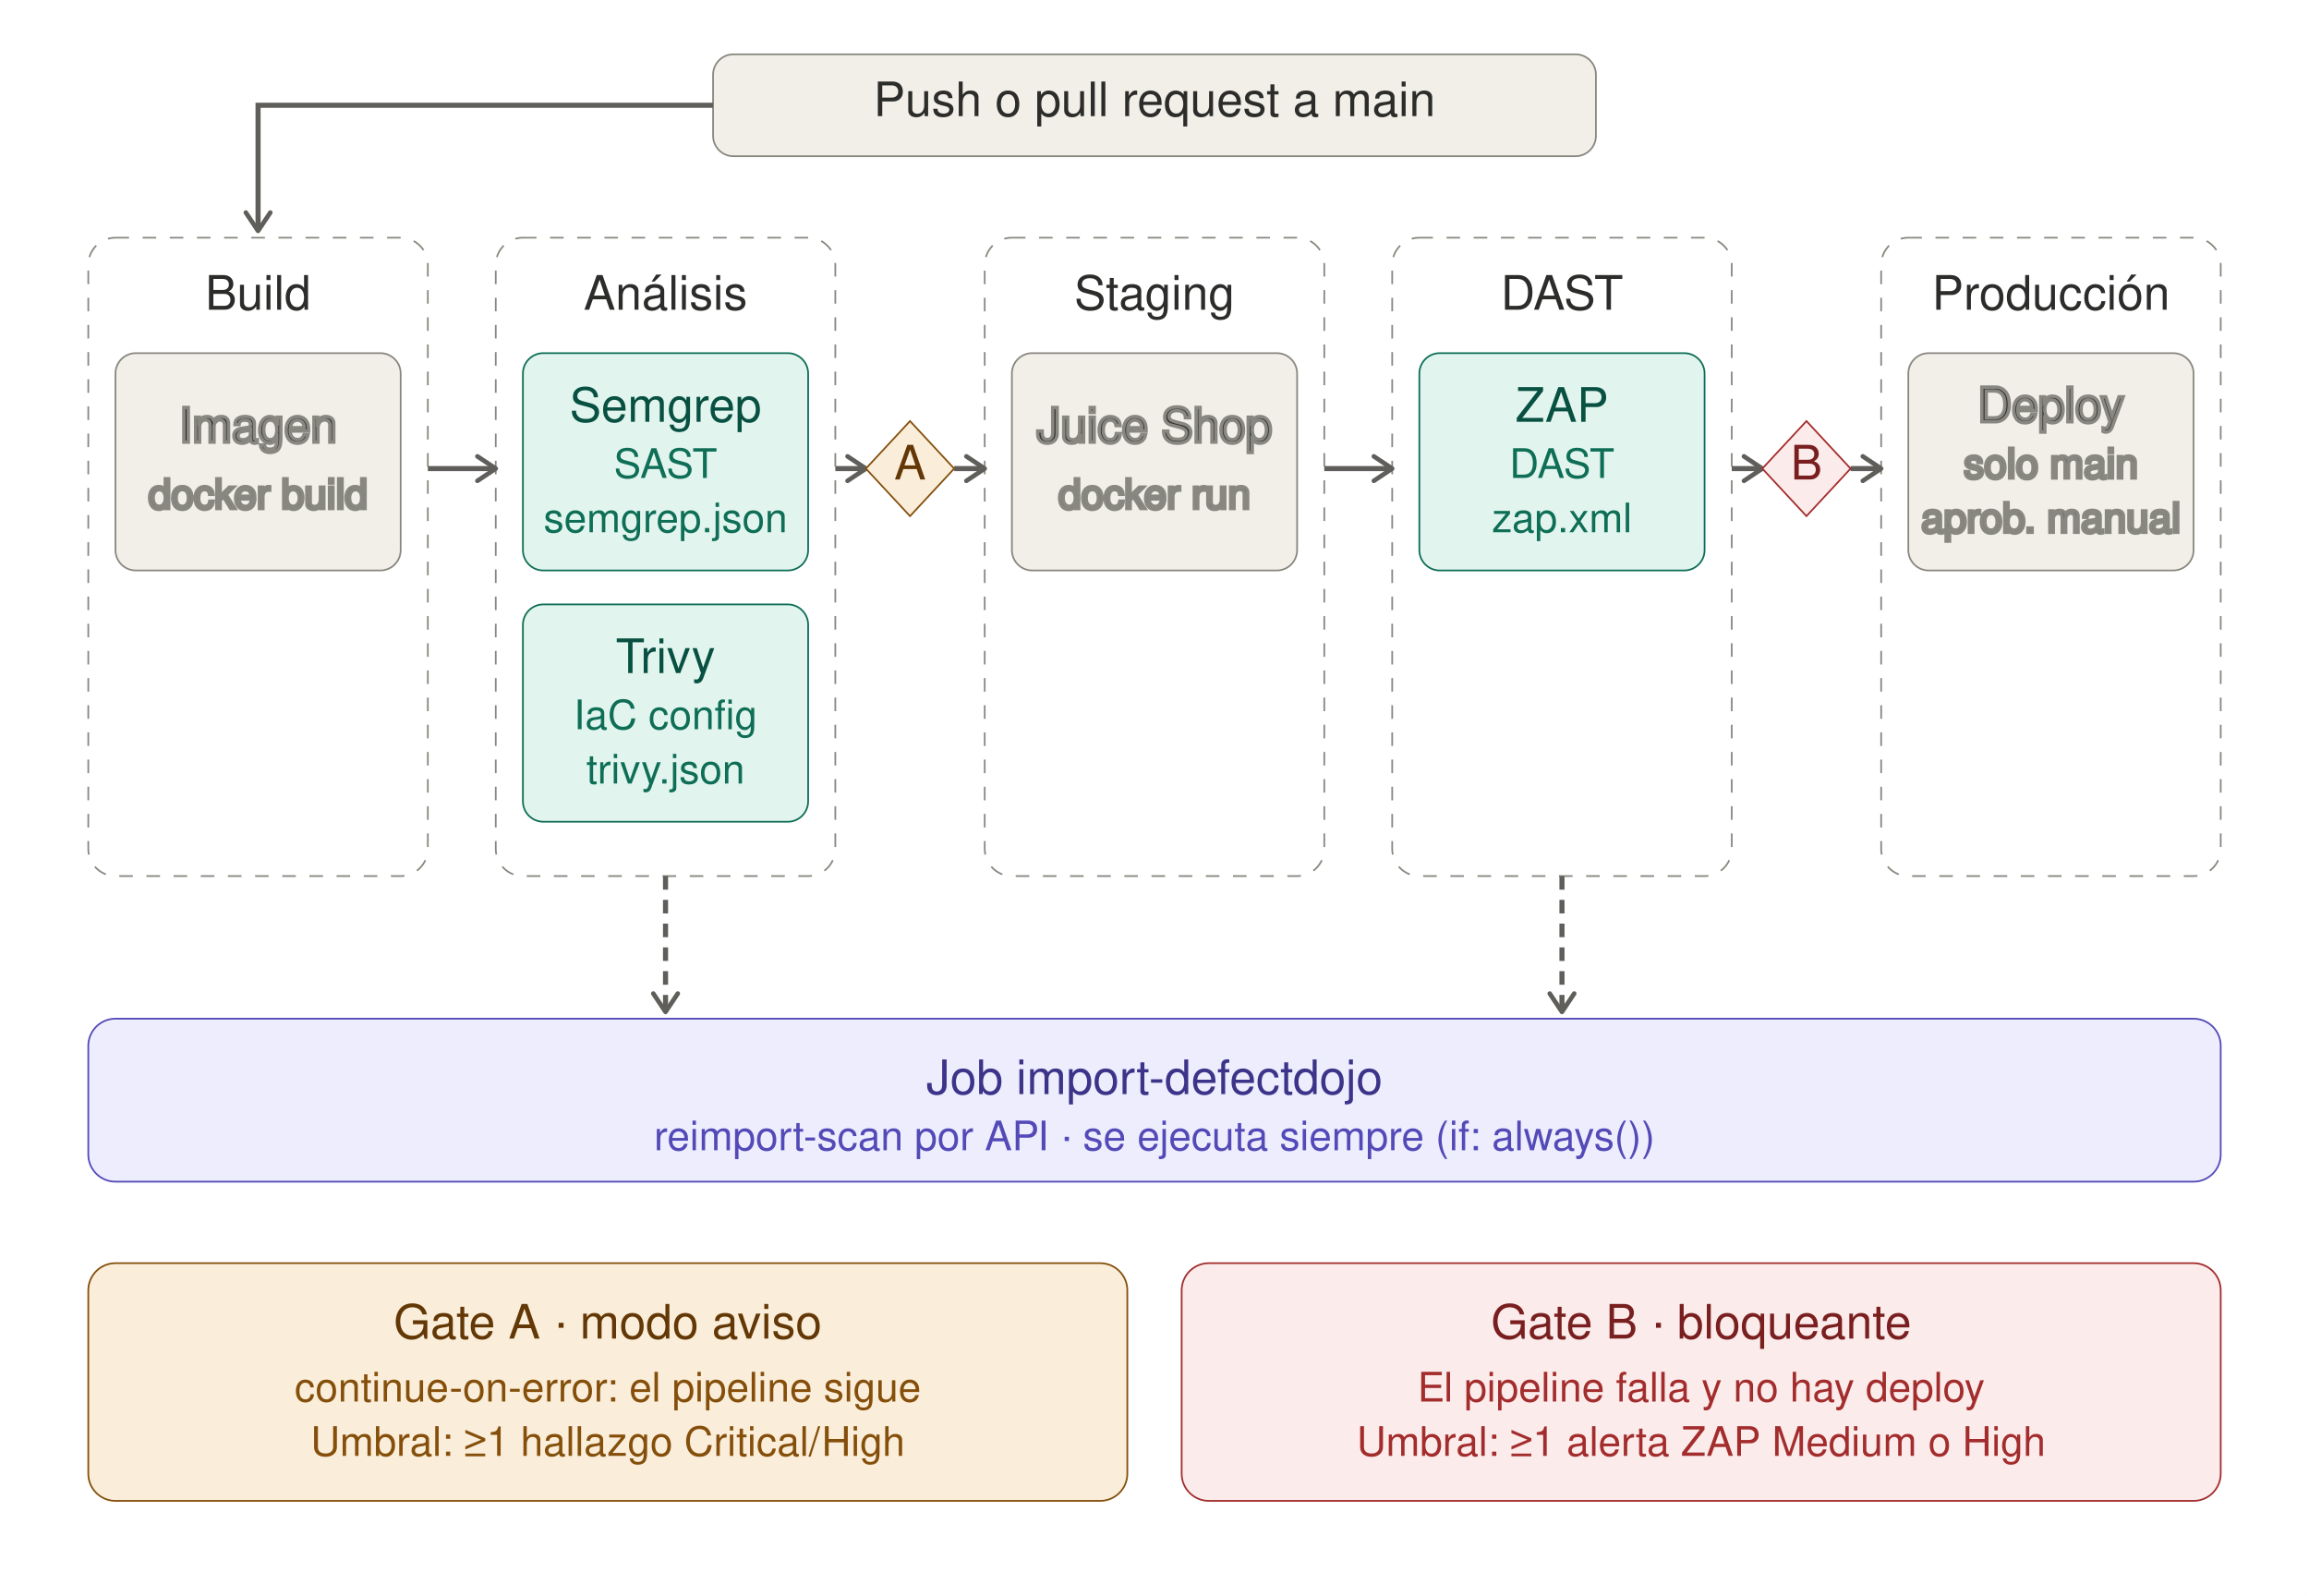
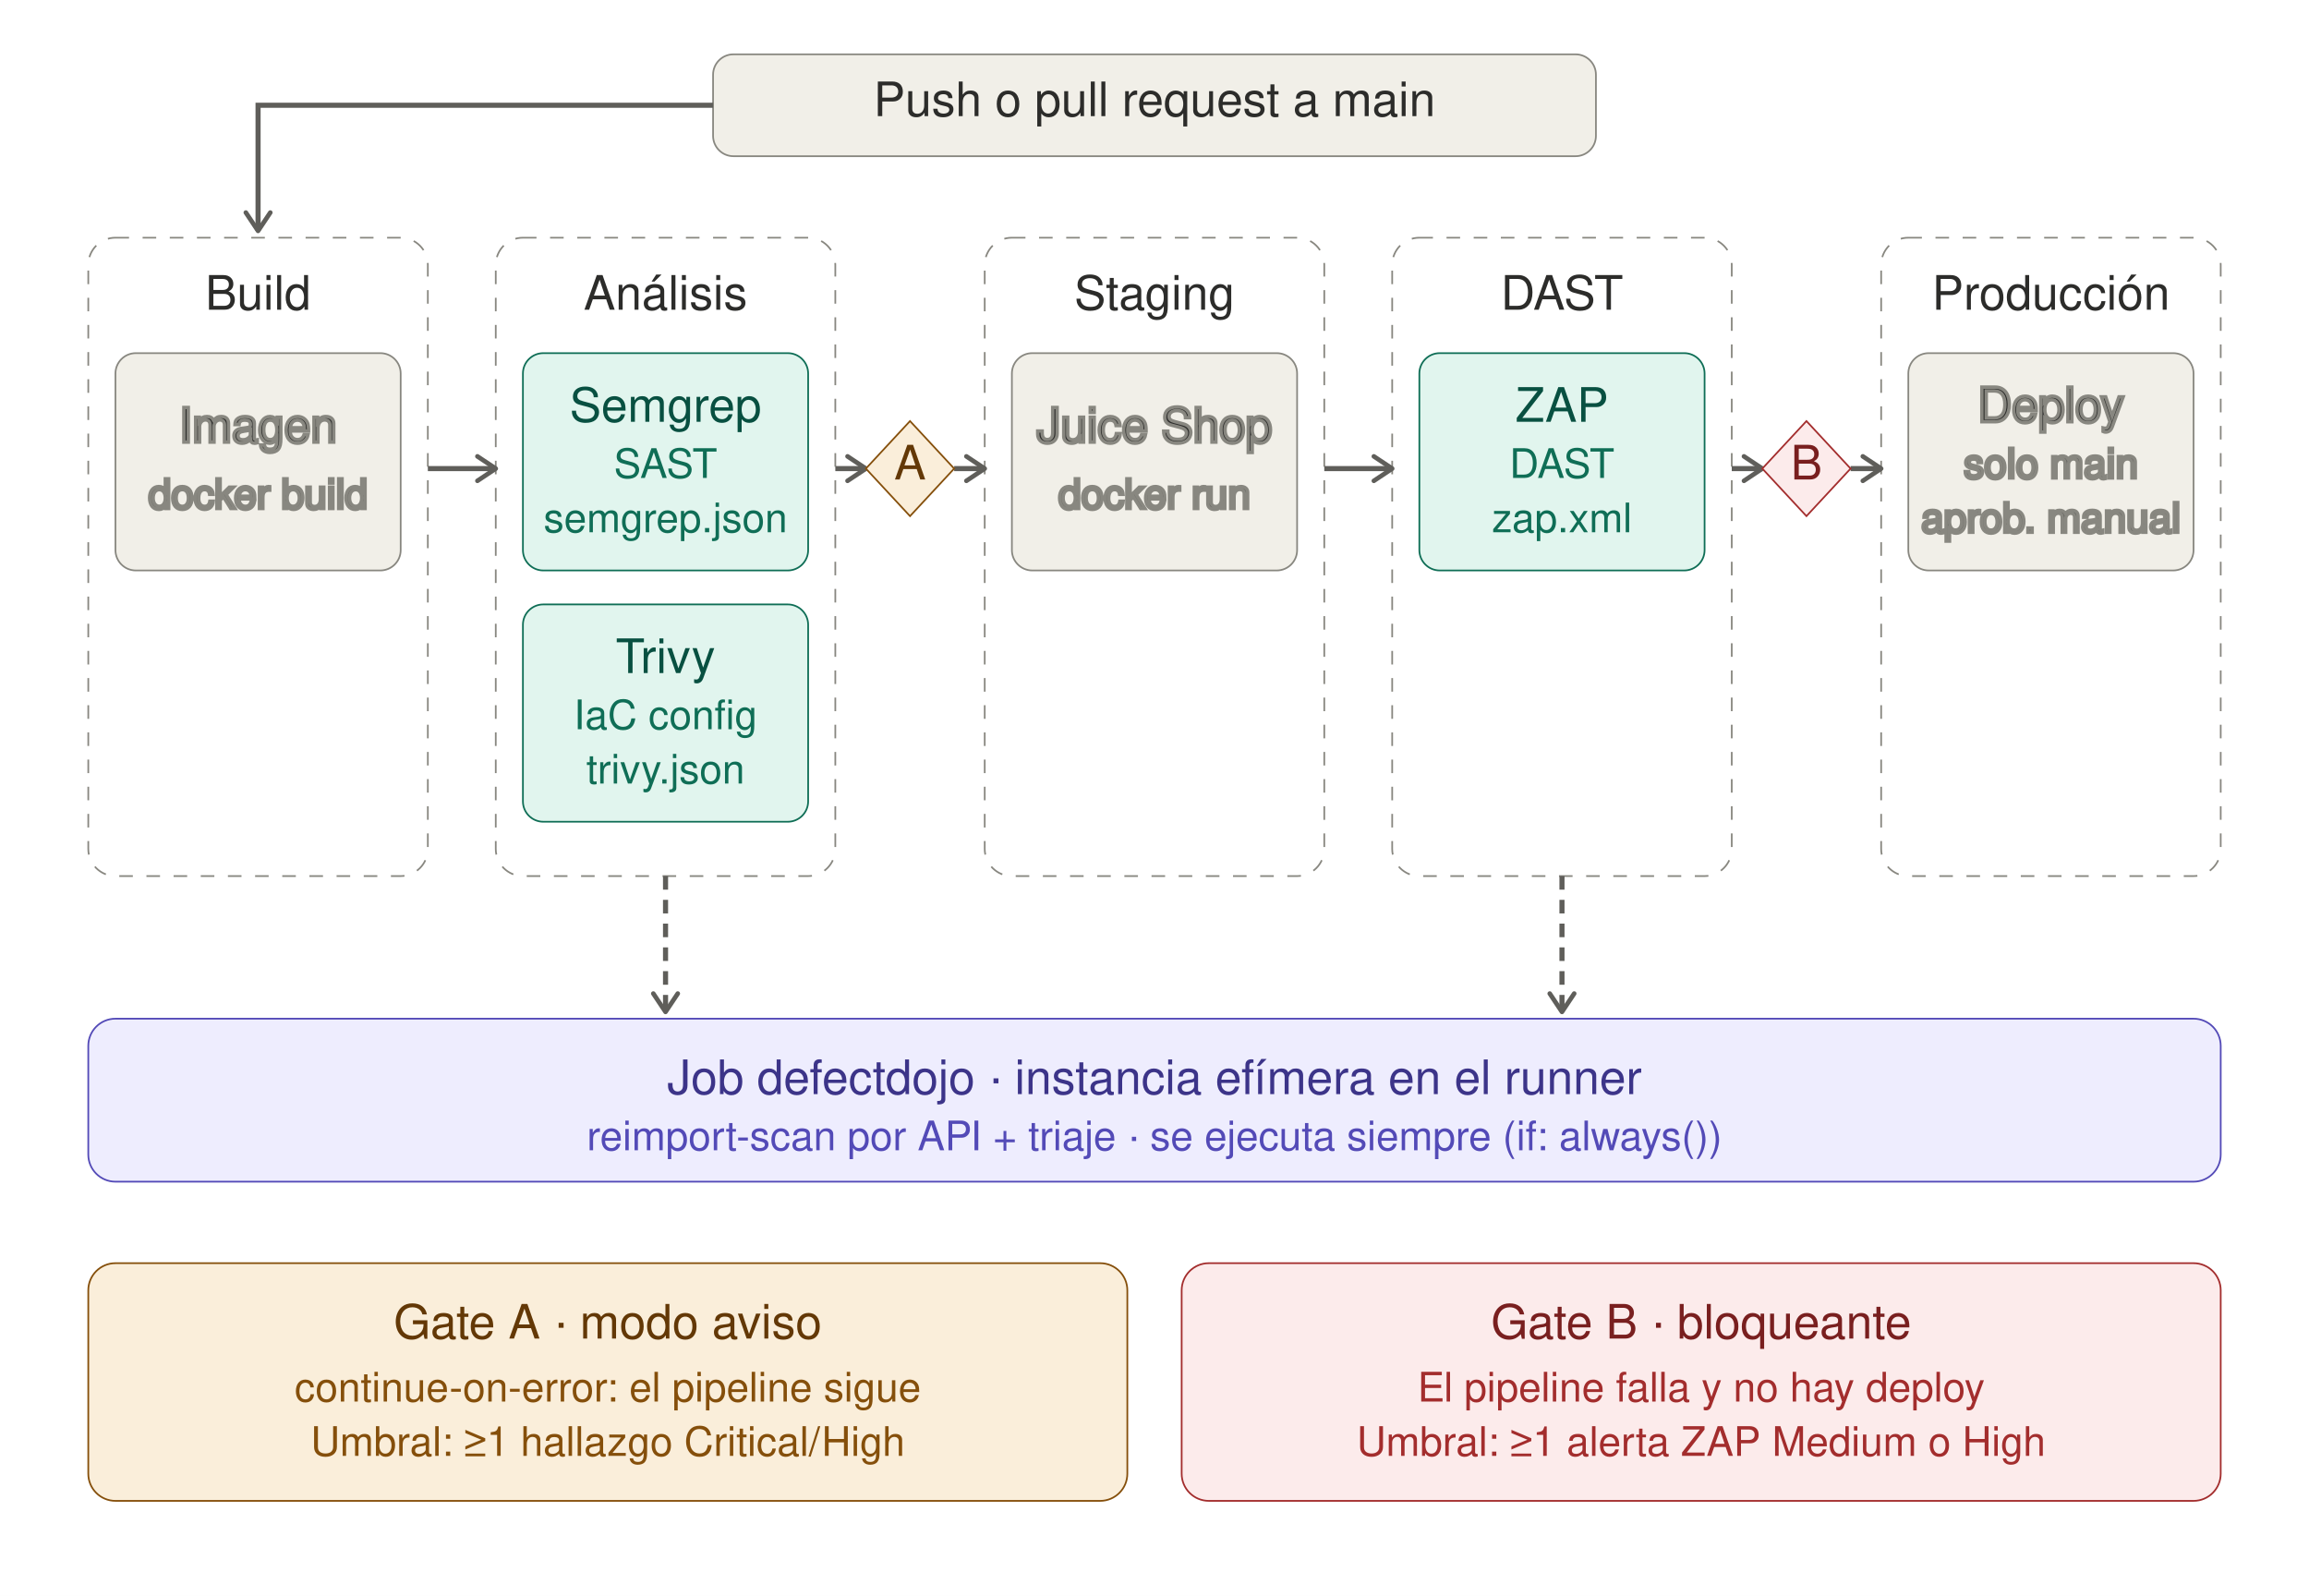
<svg xmlns="http://www.w3.org/2000/svg" width="1360" height="940" viewBox="0 0 680 470" role="img">
  <style>
text{font-family:-apple-system,"Segoe UI",Helvetica,Arial,sans-serif}
.t{font-size:14px;fill:#2C2C2A}
.ts{font-size:12px;fill:#5F5E5A}
.th{font-size:14px;font-weight:500;fill:#2C2C2A}
.box,.box&gt;rect{fill:#F1EFE8;stroke:#888780}
.cont{fill:none;stroke:#888780}
.arr{stroke:#5F5E5A;stroke-width:1.5;fill:none}
.c-teal&gt;rect,.c-teal&gt;polygon{fill:#E1F5EE;stroke:#0F6E56}.c-teal .th{fill:#085041}.c-teal .ts{fill:#0F6E56}
.c-amber&gt;rect,.c-amber&gt;polygon{fill:#FAEEDA;stroke:#854F0B}.c-amber .th{fill:#633806}.c-amber .ts{fill:#854F0B}
.c-red&gt;rect,.c-red&gt;polygon{fill:#FCEBEB;stroke:#A32D2D}.c-red .th{fill:#791F1F}.c-red .ts{fill:#A32D2D}
.c-purple&gt;rect,.c-purple&gt;polygon{fill:#EEEDFE;stroke:#534AB7}.c-purple .th{fill:#3C3489}.c-purple .ts{fill:#534AB7}
</style>
  <defs>
    <marker id="arrow" viewBox="0 0 10 10" refX="8" refY="5" markerWidth="6" markerHeight="6" orient="auto-start-reverse">
      <path d="M2 1L8 5L2 9" fill="none" stroke="#5F5E5A" stroke-width="1.5" stroke-linecap="round" stroke-linejoin="round" />
    </marker>
  </defs>
  <rect width="680" height="470" fill="#FFFFFF" />
  <rect class="box" x="210" y="16" width="260" height="30" rx="6" stroke-width="0.5" />
  <text class="t" x="340" y="31" text-anchor="middle" dominant-baseline="central">Push o pull request a main</text>
  <path d="M210 31 H76 V68" class="arr" fill="none" marker-end="url(#arrow)" />
  <rect class="cont" x="26" y="70" width="100" height="188" rx="8" stroke-width="0.5" stroke-dasharray="4 4" />
  <rect class="cont" x="146" y="70" width="100" height="188" rx="8" stroke-width="0.5" stroke-dasharray="4 4" />
  <rect class="cont" x="290" y="70" width="100" height="188" rx="8" stroke-width="0.5" stroke-dasharray="4 4" />
  <rect class="cont" x="410" y="70" width="100" height="188" rx="8" stroke-width="0.5" stroke-dasharray="4 4" />
  <rect class="cont" x="554" y="70" width="100" height="188" rx="8" stroke-width="0.5" stroke-dasharray="4 4" />
  <text class="th" x="76" y="88" text-anchor="middle" dominant-baseline="central">Build</text>
  <text class="th" x="196" y="88" text-anchor="middle" dominant-baseline="central">Análisis</text>
  <text class="th" x="340" y="88" text-anchor="middle" dominant-baseline="central">Staging</text>
  <text class="th" x="460" y="88" text-anchor="middle" dominant-baseline="central">DAST</text>
  <text class="th" x="604" y="88" text-anchor="middle" dominant-baseline="central">Producción</text>
  <g class="box">
    <rect x="34" y="104" width="84" height="64" rx="6" stroke-width="0.5" />
    <text class="th" x="76" y="127" text-anchor="middle" dominant-baseline="central">Imagen</text>
    <text class="ts" x="76" y="147" text-anchor="middle" dominant-baseline="central">docker build</text>
  </g>
  <g class="c-teal">
    <rect x="154" y="104" width="84" height="64" rx="6" stroke-width="0.5" />
    <text class="th" x="196" y="121" text-anchor="middle" dominant-baseline="central">Semgrep</text>
    <text class="ts" x="196" y="138" text-anchor="middle" dominant-baseline="central">SAST</text>
    <text class="ts" x="196" y="154" text-anchor="middle" dominant-baseline="central">semgrep.json</text>
  </g>
  <g class="c-teal">
    <rect x="154" y="178" width="84" height="64" rx="6" stroke-width="0.5" />
    <text class="th" x="196" y="195" text-anchor="middle" dominant-baseline="central">Trivy</text>
    <text class="ts" x="196" y="212" text-anchor="middle" dominant-baseline="central">IaC config</text>
    <text class="ts" x="196" y="228" text-anchor="middle" dominant-baseline="central">trivy.json</text>
  </g>
  <g class="box">
    <rect x="298" y="104" width="84" height="64" rx="6" stroke-width="0.5" />
    <text class="th" x="340" y="127" text-anchor="middle" dominant-baseline="central">Juice Shop</text>
    <text class="ts" x="340" y="147" text-anchor="middle" dominant-baseline="central">docker run</text>
  </g>
  <g class="c-teal">
    <rect x="418" y="104" width="84" height="64" rx="6" stroke-width="0.5" />
    <text class="th" x="460" y="121" text-anchor="middle" dominant-baseline="central">ZAP</text>
    <text class="ts" x="460" y="138" text-anchor="middle" dominant-baseline="central">DAST</text>
    <text class="ts" x="460" y="154" text-anchor="middle" dominant-baseline="central">zap.xml</text>
  </g>
  <g class="box">
    <rect x="562" y="104" width="84" height="64" rx="6" stroke-width="0.5" />
    <text class="th" x="604" y="121" text-anchor="middle" dominant-baseline="central">Deploy</text>
    <text class="ts" x="604" y="138" text-anchor="middle" dominant-baseline="central">solo main</text>
    <text class="ts" x="604" y="154" text-anchor="middle" dominant-baseline="central">aprob. manual</text>
  </g>
  <line x1="126" y1="138" x2="146" y2="138" class="arr" marker-end="url(#arrow)" />
  <line x1="246" y1="138" x2="255" y2="138" class="arr" marker-end="url(#arrow)" />
  <line x1="281" y1="138" x2="290" y2="138" class="arr" marker-end="url(#arrow)" />
  <line x1="390" y1="138" x2="410" y2="138" class="arr" marker-end="url(#arrow)" />
  <line x1="510" y1="138" x2="519" y2="138" class="arr" marker-end="url(#arrow)" />
  <line x1="545" y1="138" x2="554" y2="138" class="arr" marker-end="url(#arrow)" />
  <g class="c-amber">
    <polygon points="268,124 281,138 268,152 255,138" stroke-width="0.5" />
    <text class="th" x="268" y="138" text-anchor="middle" dominant-baseline="central">A</text>
  </g>
  <g class="c-red">
    <polygon points="532,124 545,138 532,152 519,138" stroke-width="0.5" />
    <text class="th" x="532" y="138" text-anchor="middle" dominant-baseline="central">B</text>
  </g>
  <line x1="196" y1="258" x2="196" y2="298" class="arr" stroke-dasharray="4 3" marker-end="url(#arrow)" />
  <line x1="460" y1="258" x2="460" y2="298" class="arr" stroke-dasharray="4 3" marker-end="url(#arrow)" />
  <g class="c-purple">
    <rect x="26" y="300" width="628" height="48" rx="8" stroke-width="0.5" />
-     <text class="th" x="340" y="319" text-anchor="middle" dominant-baseline="central">Job import-defectdojo</text>
-     <text class="ts" x="340" y="336" text-anchor="middle" dominant-baseline="central">reimport-scan por API · se ejecuta siempre (if: always())</text>
+     <text class="th" x="340" y="319" text-anchor="middle" dominant-baseline="central">Job defectdojo · instancia efímera en el runner</text>
+     <text class="ts" x="340" y="336" text-anchor="middle" dominant-baseline="central">reimport-scan por API + triaje · se ejecuta siempre (if: always())</text>
  </g>
  <g class="c-amber">
    <rect x="26" y="372" width="306" height="70" rx="8" stroke-width="0.5" />
    <text class="th" x="179" y="391" text-anchor="middle" dominant-baseline="central">Gate A · modo aviso</text>
    <text class="ts" x="179" y="410" text-anchor="middle" dominant-baseline="central">continue-on-error: el pipeline sigue</text>
    <text class="ts" x="179" y="426" text-anchor="middle" dominant-baseline="central">Umbral: ≥1 hallazgo Critical/High</text>
  </g>
  <g class="c-red">
    <rect x="348" y="372" width="306" height="70" rx="8" stroke-width="0.5" />
    <text class="th" x="501" y="391" text-anchor="middle" dominant-baseline="central">Gate B · bloqueante</text>
    <text class="ts" x="501" y="410" text-anchor="middle" dominant-baseline="central">El pipeline falla y no hay deploy</text>
    <text class="ts" x="501" y="426" text-anchor="middle" dominant-baseline="central">Umbral: ≥1 alerta ZAP Medium o High</text>
  </g>
</svg>
